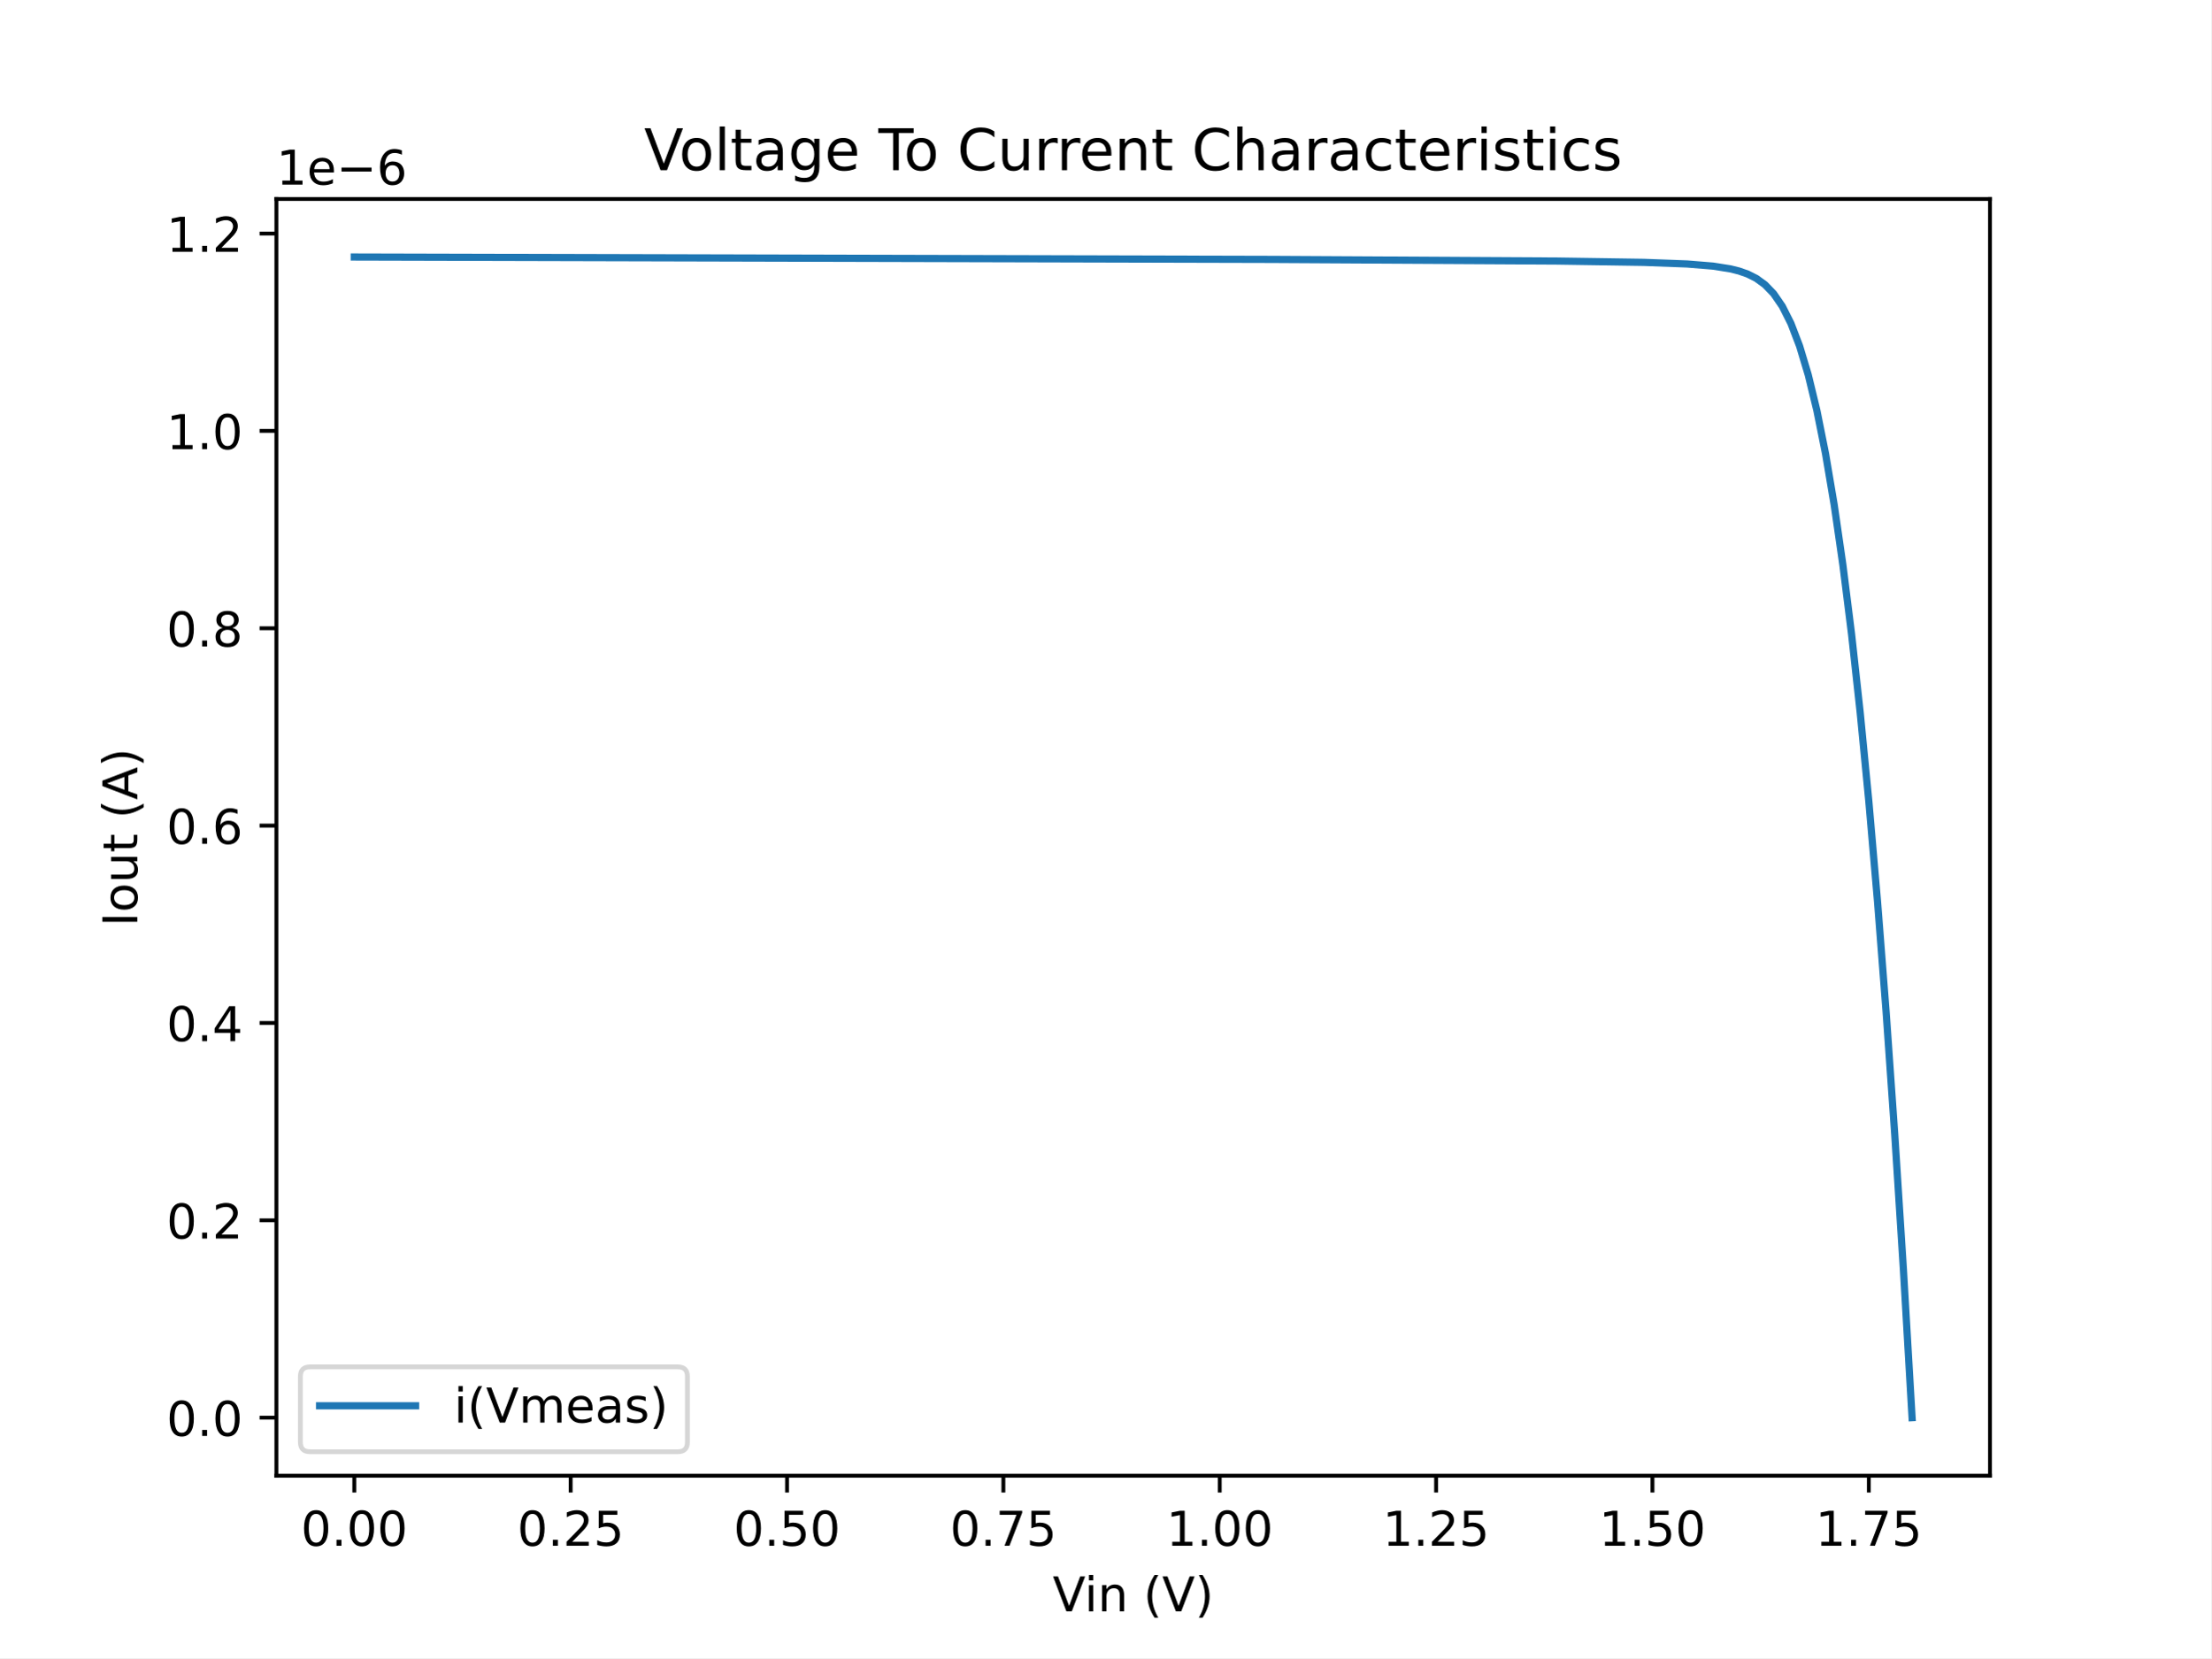
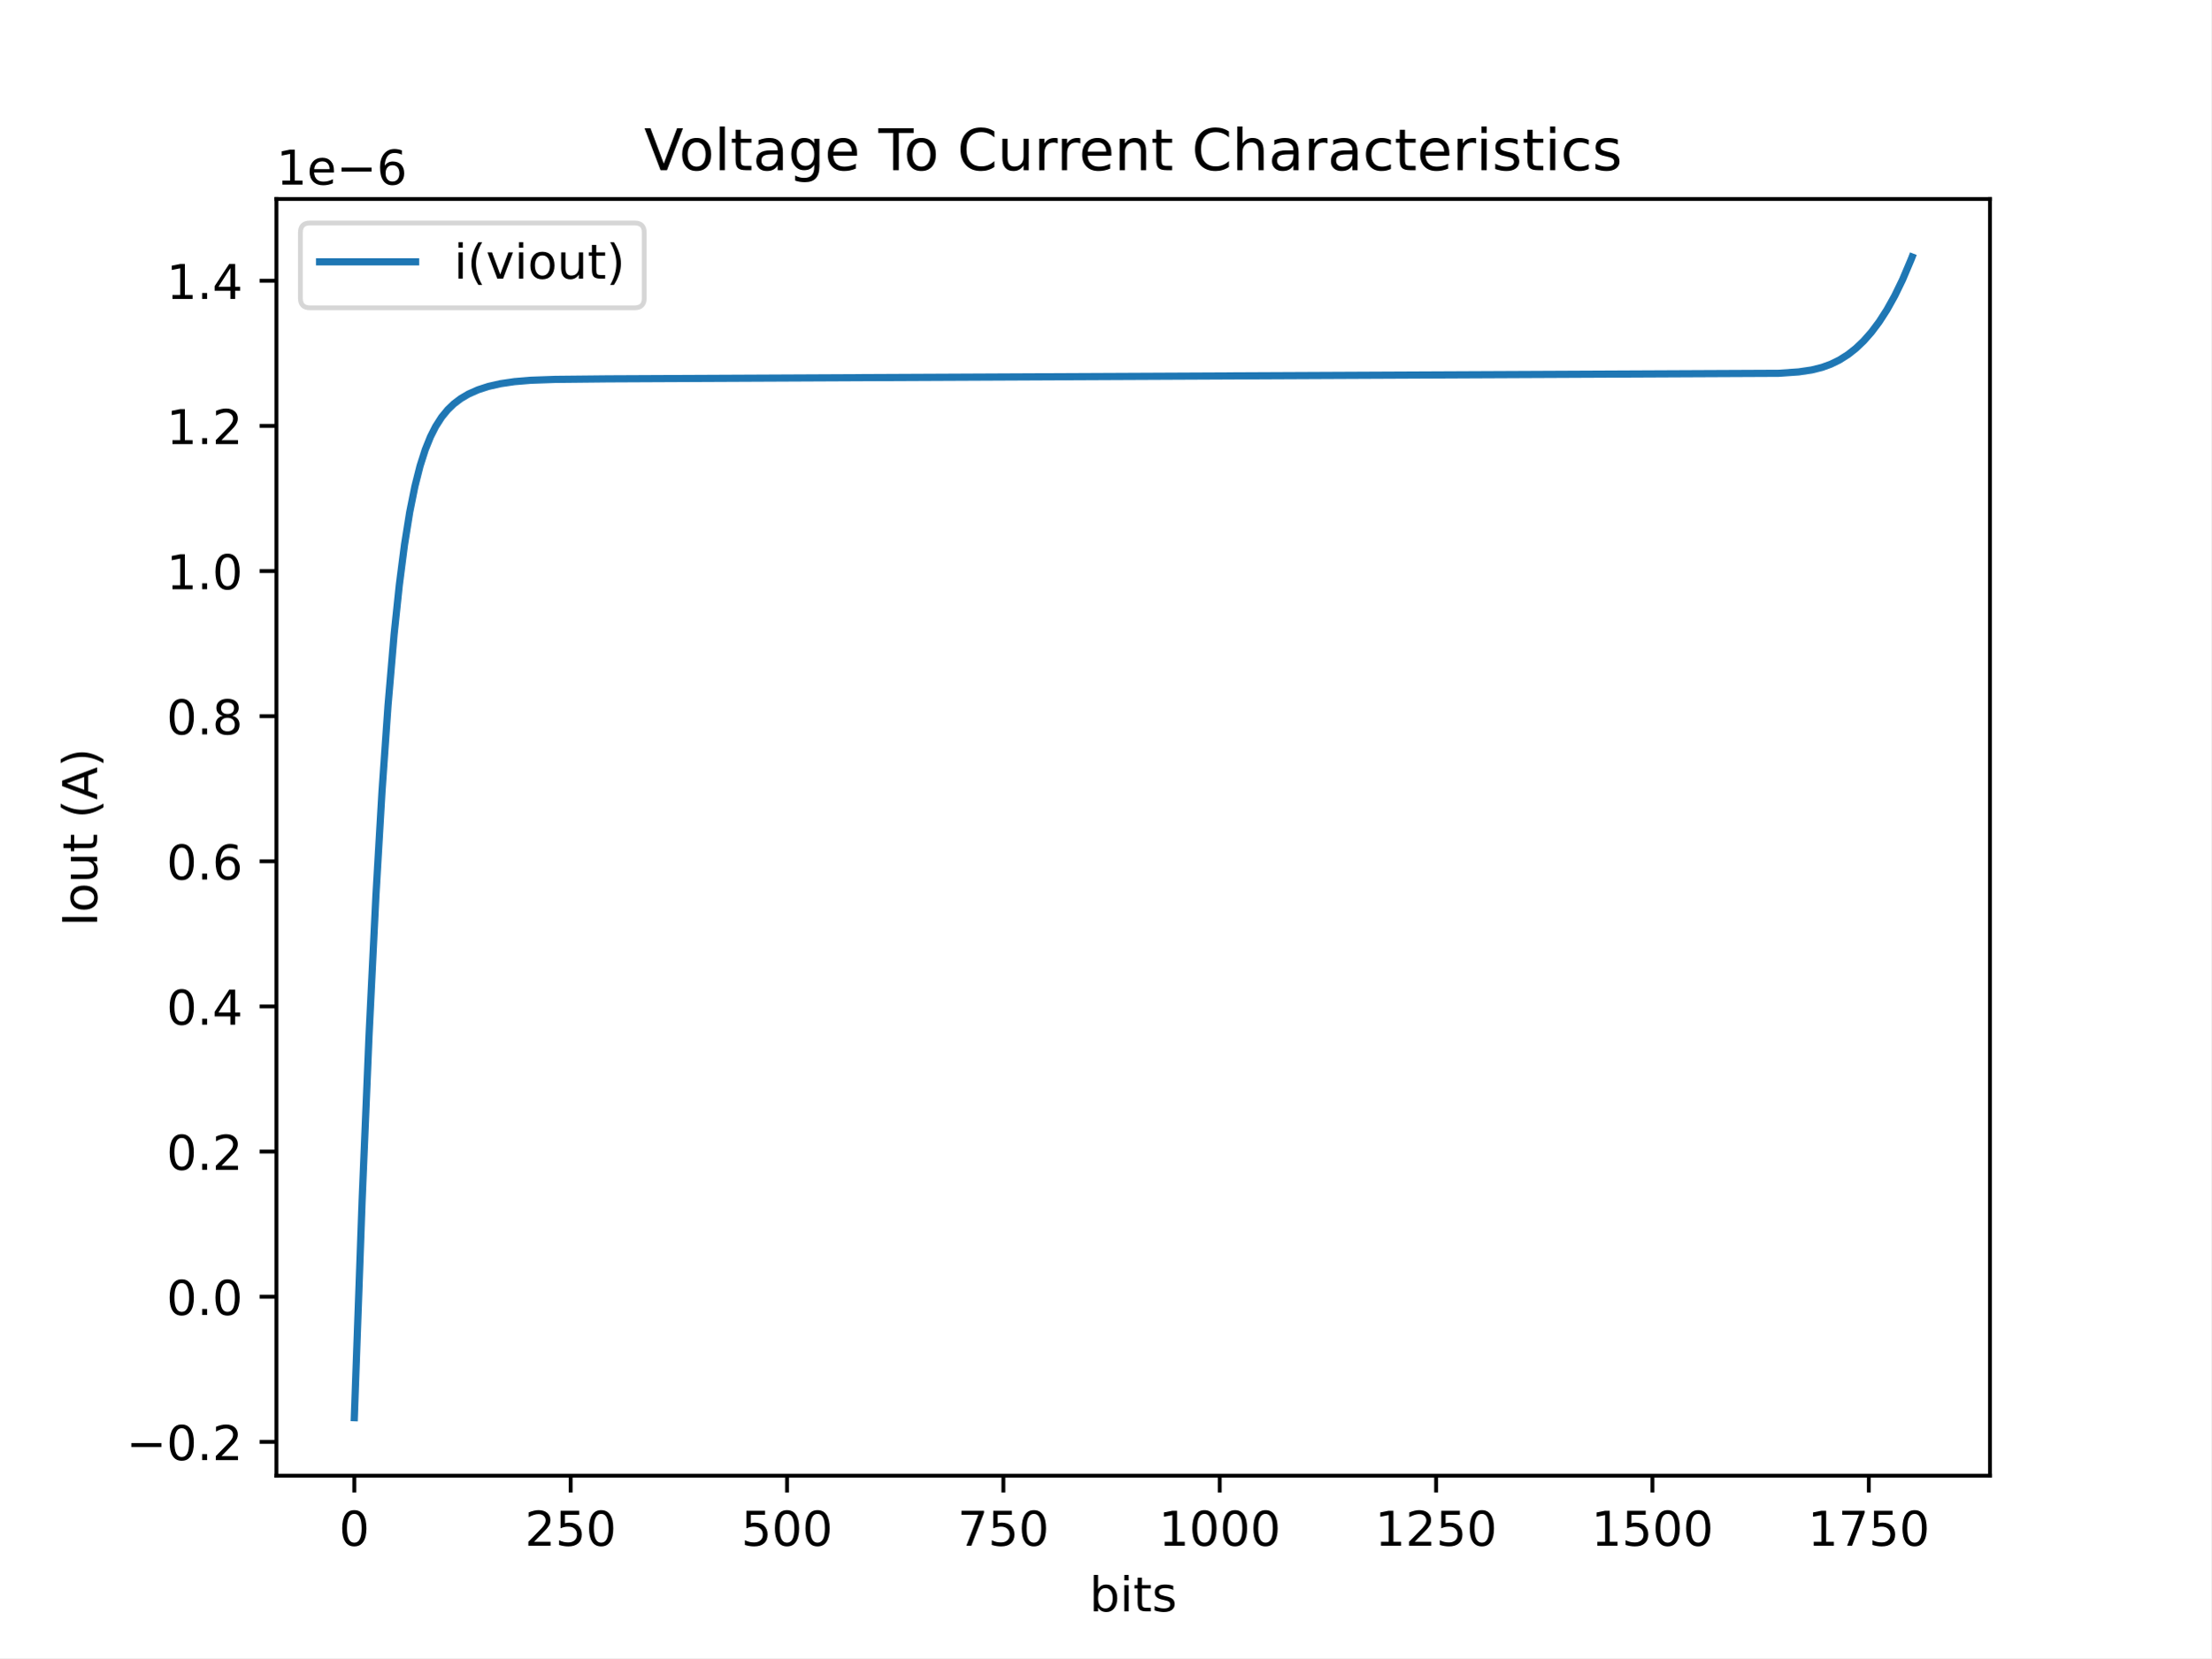
<svg xmlns="http://www.w3.org/2000/svg" xmlns:xlink="http://www.w3.org/1999/xlink" width="460.8pt" height="345.6pt" viewBox="0 0 460.8 345.6" version="1.1">
  <defs>
    <style type="text/css">*{stroke-linejoin: round; stroke-linecap: butt}</style>
  </defs>
  <g id="figure_1">
    <g id="patch_1">
      <path d="M 0 345.6  L 460.8 345.6  L 460.8 0  L 0 0  z " style="fill: #ffffff" />
    </g>
    <g id="axes_1">
      <g id="patch_2">
        <path d="M 57.6 307.584  L 414.72 307.584  L 414.72 41.472  L 57.6 41.472  z " style="fill: #ffffff" />
      </g>
      <g id="matplotlib.axis_1">
        <g id="xtick_1">
          <g id="line2d_1">
            <defs>
-               <path id="mf33d5abc81" d="M 0 0  L 0 3.5  " style="stroke: #000000; stroke-width: 0.8" />
-             </defs>
-             <g>
-               <use xlink:href="#mf33d5abc81" x="73.833" y="307.584" style="stroke: #000000; stroke-width: 0.8" />
+               <path id="m60d8cb4029" d="M 0 0  L 0 3.5  " style="stroke: #000000; stroke-width: 0.8" />
+             </defs>
+             <g>
+               <use xlink:href="#m60d8cb4029" x="73.833" y="307.584" style="stroke: #000000; stroke-width: 0.8" />
            </g>
          </g>
          <g id="text_1">
-             <g transform="translate(62.69991 322.1824)scale(0.1 -0.1)">
+             <g transform="translate(70.65148 322.1824)scale(0.1 -0.1)">
              <defs>
                <path id="DejaVuSans-30" d="M 2034 4250  Q 1547 4250 1301 3770  Q 1056 3291 1056 2328  Q 1056 1369 1301 889  Q 1547 409 2034 409  Q 2525 409 2770 889  Q 3016 1369 3016 2328  Q 3016 3291 2770 3770  Q 2525 4250 2034 4250  z M 2034 4750  Q 2819 4750 3233 4129  Q 3647 3509 3647 2328  Q 3647 1150 3233 529  Q 2819 -91 2034 -91  Q 1250 -91 836 529  Q 422 1150 422 2328  Q 422 3509 836 4129  Q 1250 4750 2034 4750  z " transform="scale(0.015625)" />
-                 <path id="DejaVuSans-2e" d="M 684 794  L 1344 794  L 1344 0  L 684 0  L 684 794  z " transform="scale(0.015625)" />
-               </defs>
-               <use xlink:href="#DejaVuSans-30" />
-               <use xlink:href="#DejaVuSans-2e" x="63.623" />
-               <use xlink:href="#DejaVuSans-30" x="95.41" />
-               <use xlink:href="#DejaVuSans-30" x="159.033" />
+               </defs>
+               <use xlink:href="#DejaVuSans-30" />
            </g>
          </g>
        </g>
        <g id="xtick_2">
          <g id="line2d_2">
            <g>
-               <use xlink:href="#mf33d5abc81" x="118.924" y="307.584" style="stroke: #000000; stroke-width: 0.8" />
+               <use xlink:href="#m60d8cb4029" x="118.924" y="307.584" style="stroke: #000000; stroke-width: 0.8" />
            </g>
          </g>
          <g id="text_2">
-             <g transform="translate(107.7908 322.1824)scale(0.1 -0.1)">
+             <g transform="translate(109.3799 322.1824)scale(0.1 -0.1)">
              <defs>
                <path id="DejaVuSans-32" d="M 1228 531  L 3431 531  L 3431 0  L 469 0  L 469 531  Q 828 903 1448 1529  Q 2069 2156 2228 2338  Q 2531 2678 2651 2914  Q 2772 3150 2772 3378  Q 2772 3750 2511 3984  Q 2250 4219 1831 4219  Q 1534 4219 1204 4116  Q 875 4013 500 3803  L 500 4441  Q 881 4594 1212 4672  Q 1544 4750 1819 4750  Q 2544 4750 2975 4387  Q 3406 4025 3406 3419  Q 3406 3131 3298 2873  Q 3191 2616 2906 2266  Q 2828 2175 2409 1742  Q 1991 1309 1228 531  z " transform="scale(0.015625)" />
                <path id="DejaVuSans-35" d="M 691 4666  L 3169 4666  L 3169 4134  L 1269 4134  L 1269 2991  Q 1406 3038 1543 3061  Q 1681 3084 1819 3084  Q 2600 3084 3056 2656  Q 3513 2228 3513 1497  Q 3513 744 3044 326  Q 2575 -91 1722 -91  Q 1428 -91 1123 -41  Q 819 9 494 109  L 494 744  Q 775 591 1075 516  Q 1375 441 1709 441  Q 2250 441 2565 725  Q 2881 1009 2881 1497  Q 2881 1984 2565 2268  Q 2250 2553 1709 2553  Q 1456 2553 1204 2497  Q 953 2441 691 2322  L 691 4666  z " transform="scale(0.015625)" />
              </defs>
-               <use xlink:href="#DejaVuSans-30" />
-               <use xlink:href="#DejaVuSans-2e" x="63.623" />
-               <use xlink:href="#DejaVuSans-32" x="95.41" />
-               <use xlink:href="#DejaVuSans-35" x="159.033" />
+               <use xlink:href="#DejaVuSans-32" />
+               <use xlink:href="#DejaVuSans-35" x="63.623" />
+               <use xlink:href="#DejaVuSans-30" x="127.246" />
            </g>
          </g>
        </g>
        <g id="xtick_3">
          <g id="line2d_3">
            <g>
-               <use xlink:href="#mf33d5abc81" x="164.015" y="307.584" style="stroke: #000000; stroke-width: 0.8" />
+               <use xlink:href="#m60d8cb4029" x="164.015" y="307.584" style="stroke: #000000; stroke-width: 0.8" />
            </g>
          </g>
          <g id="text_3">
-             <g transform="translate(152.8817 322.1824)scale(0.1 -0.1)">
-               <use xlink:href="#DejaVuSans-30" />
-               <use xlink:href="#DejaVuSans-2e" x="63.623" />
-               <use xlink:href="#DejaVuSans-35" x="95.41" />
-               <use xlink:href="#DejaVuSans-30" x="159.033" />
+             <g transform="translate(154.4708 322.1824)scale(0.1 -0.1)">
+               <use xlink:href="#DejaVuSans-35" />
+               <use xlink:href="#DejaVuSans-30" x="63.623" />
+               <use xlink:href="#DejaVuSans-30" x="127.246" />
            </g>
          </g>
        </g>
        <g id="xtick_4">
          <g id="line2d_4">
            <g>
-               <use xlink:href="#mf33d5abc81" x="209.105" y="307.584" style="stroke: #000000; stroke-width: 0.8" />
+               <use xlink:href="#m60d8cb4029" x="209.105" y="307.584" style="stroke: #000000; stroke-width: 0.8" />
            </g>
          </g>
          <g id="text_4">
-             <g transform="translate(197.9726 322.1824)scale(0.1 -0.1)">
+             <g transform="translate(199.5617 322.1824)scale(0.1 -0.1)">
              <defs>
                <path id="DejaVuSans-37" d="M 525 4666  L 3525 4666  L 3525 4397  L 1831 0  L 1172 0  L 2766 4134  L 525 4134  L 525 4666  z " transform="scale(0.015625)" />
              </defs>
-               <use xlink:href="#DejaVuSans-30" />
-               <use xlink:href="#DejaVuSans-2e" x="63.623" />
-               <use xlink:href="#DejaVuSans-37" x="95.41" />
-               <use xlink:href="#DejaVuSans-35" x="159.033" />
+               <use xlink:href="#DejaVuSans-37" />
+               <use xlink:href="#DejaVuSans-35" x="63.623" />
+               <use xlink:href="#DejaVuSans-30" x="127.246" />
            </g>
          </g>
        </g>
        <g id="xtick_5">
          <g id="line2d_5">
            <g>
-               <use xlink:href="#mf33d5abc81" x="254.196" y="307.584" style="stroke: #000000; stroke-width: 0.8" />
+               <use xlink:href="#m60d8cb4029" x="254.196" y="307.584" style="stroke: #000000; stroke-width: 0.8" />
            </g>
          </g>
          <g id="text_5">
-             <g transform="translate(243.0636 322.1824)scale(0.1 -0.1)">
+             <g transform="translate(241.4714 322.1824)scale(0.1 -0.1)">
              <defs>
                <path id="DejaVuSans-31" d="M 794 531  L 1825 531  L 1825 4091  L 703 3866  L 703 4441  L 1819 4666  L 2450 4666  L 2450 531  L 3481 531  L 3481 0  L 794 0  L 794 531  z " transform="scale(0.015625)" />
              </defs>
              <use xlink:href="#DejaVuSans-31" />
-               <use xlink:href="#DejaVuSans-2e" x="63.623" />
-               <use xlink:href="#DejaVuSans-30" x="95.41" />
-               <use xlink:href="#DejaVuSans-30" x="159.033" />
+               <use xlink:href="#DejaVuSans-30" x="63.623" />
+               <use xlink:href="#DejaVuSans-30" x="127.246" />
+               <use xlink:href="#DejaVuSans-30" x="190.869" />
            </g>
          </g>
        </g>
        <g id="xtick_6">
          <g id="line2d_6">
            <g>
-               <use xlink:href="#mf33d5abc81" x="299.287" y="307.584" style="stroke: #000000; stroke-width: 0.8" />
+               <use xlink:href="#m60d8cb4029" x="299.287" y="307.584" style="stroke: #000000; stroke-width: 0.8" />
            </g>
          </g>
          <g id="text_6">
-             <g transform="translate(288.1545 322.1824)scale(0.1 -0.1)">
-               <use xlink:href="#DejaVuSans-31" />
-               <use xlink:href="#DejaVuSans-2e" x="63.623" />
-               <use xlink:href="#DejaVuSans-32" x="95.41" />
-               <use xlink:href="#DejaVuSans-35" x="159.033" />
+             <g transform="translate(286.5623 322.1824)scale(0.1 -0.1)">
+               <use xlink:href="#DejaVuSans-31" />
+               <use xlink:href="#DejaVuSans-32" x="63.623" />
+               <use xlink:href="#DejaVuSans-35" x="127.246" />
+               <use xlink:href="#DejaVuSans-30" x="190.869" />
            </g>
          </g>
        </g>
        <g id="xtick_7">
          <g id="line2d_7">
            <g>
-               <use xlink:href="#mf33d5abc81" x="344.378" y="307.584" style="stroke: #000000; stroke-width: 0.8" />
+               <use xlink:href="#m60d8cb4029" x="344.378" y="307.584" style="stroke: #000000; stroke-width: 0.8" />
            </g>
          </g>
          <g id="text_7">
-             <g transform="translate(333.2454 322.1824)scale(0.1 -0.1)">
-               <use xlink:href="#DejaVuSans-31" />
-               <use xlink:href="#DejaVuSans-2e" x="63.623" />
-               <use xlink:href="#DejaVuSans-35" x="95.41" />
-               <use xlink:href="#DejaVuSans-30" x="159.033" />
+             <g transform="translate(331.6532 322.1824)scale(0.1 -0.1)">
+               <use xlink:href="#DejaVuSans-31" />
+               <use xlink:href="#DejaVuSans-35" x="63.623" />
+               <use xlink:href="#DejaVuSans-30" x="127.246" />
+               <use xlink:href="#DejaVuSans-30" x="190.869" />
            </g>
          </g>
        </g>
        <g id="xtick_8">
          <g id="line2d_8">
            <g>
-               <use xlink:href="#mf33d5abc81" x="389.469" y="307.584" style="stroke: #000000; stroke-width: 0.8" />
+               <use xlink:href="#m60d8cb4029" x="389.469" y="307.584" style="stroke: #000000; stroke-width: 0.8" />
            </g>
          </g>
          <g id="text_8">
-             <g transform="translate(378.3363 322.1824)scale(0.1 -0.1)">
-               <use xlink:href="#DejaVuSans-31" />
-               <use xlink:href="#DejaVuSans-2e" x="63.623" />
-               <use xlink:href="#DejaVuSans-37" x="95.41" />
-               <use xlink:href="#DejaVuSans-35" x="159.033" />
+             <g transform="translate(376.7441 322.1824)scale(0.1 -0.1)">
+               <use xlink:href="#DejaVuSans-31" />
+               <use xlink:href="#DejaVuSans-37" x="63.623" />
+               <use xlink:href="#DejaVuSans-35" x="127.246" />
+               <use xlink:href="#DejaVuSans-30" x="190.869" />
            </g>
          </g>
        </g>
        <g id="text_9">
-           <g transform="translate(219.3834 335.8606)scale(0.1 -0.1)">
-             <defs>
-               <path id="DejaVuSans-56" d="M 1831 0  L 50 4666  L 709 4666  L 2188 738  L 3669 4666  L 4325 4666  L 2547 0  L 1831 0  z " transform="scale(0.015625)" />
+           <g transform="translate(227.0319 335.8606)scale(0.1 -0.1)">
+             <defs>
+               <path id="DejaVuSans-62" d="M 3116 1747  Q 3116 2381 2855 2742  Q 2594 3103 2138 3103  Q 1681 3103 1420 2742  Q 1159 2381 1159 1747  Q 1159 1113 1420 752  Q 1681 391 2138 391  Q 2594 391 2855 752  Q 3116 1113 3116 1747  z M 1159 2969  Q 1341 3281 1617 3432  Q 1894 3584 2278 3584  Q 2916 3584 3314 3078  Q 3713 2572 3713 1747  Q 3713 922 3314 415  Q 2916 -91 2278 -91  Q 1894 -91 1617 61  Q 1341 213 1159 525  L 1159 0  L 581 0  L 581 4863  L 1159 4863  L 1159 2969  z " transform="scale(0.015625)" />
              <path id="DejaVuSans-69" d="M 603 3500  L 1178 3500  L 1178 0  L 603 0  L 603 3500  z M 603 4863  L 1178 4863  L 1178 4134  L 603 4134  L 603 4863  z " transform="scale(0.015625)" />
-               <path id="DejaVuSans-6e" d="M 3513 2113  L 3513 0  L 2938 0  L 2938 2094  Q 2938 2591 2744 2837  Q 2550 3084 2163 3084  Q 1697 3084 1428 2787  Q 1159 2491 1159 1978  L 1159 0  L 581 0  L 581 3500  L 1159 3500  L 1159 2956  Q 1366 3272 1645 3428  Q 1925 3584 2291 3584  Q 2894 3584 3203 3211  Q 3513 2838 3513 2113  z " transform="scale(0.015625)" />
-               <path id="DejaVuSans-20" transform="scale(0.015625)" />
-               <path id="DejaVuSans-28" d="M 1984 4856  Q 1566 4138 1362 3434  Q 1159 2731 1159 2009  Q 1159 1288 1364 580  Q 1569 -128 1984 -844  L 1484 -844  Q 1016 -109 783 600  Q 550 1309 550 2009  Q 550 2706 781 3412  Q 1013 4119 1484 4856  L 1984 4856  z " transform="scale(0.015625)" />
-               <path id="DejaVuSans-29" d="M 513 4856  L 1013 4856  Q 1481 4119 1714 3412  Q 1947 2706 1947 2009  Q 1947 1309 1714 600  Q 1481 -109 1013 -844  L 513 -844  Q 928 -128 1133 580  Q 1338 1288 1338 2009  Q 1338 2731 1133 3434  Q 928 4138 513 4856  z " transform="scale(0.015625)" />
-             </defs>
-             <use xlink:href="#DejaVuSans-56" />
-             <use xlink:href="#DejaVuSans-69" x="66.158" />
-             <use xlink:href="#DejaVuSans-6e" x="93.941" />
-             <use xlink:href="#DejaVuSans-20" x="157.32" />
-             <use xlink:href="#DejaVuSans-28" x="189.107" />
-             <use xlink:href="#DejaVuSans-56" x="228.121" />
-             <use xlink:href="#DejaVuSans-29" x="296.529" />
+               <path id="DejaVuSans-74" d="M 1172 4494  L 1172 3500  L 2356 3500  L 2356 3053  L 1172 3053  L 1172 1153  Q 1172 725 1289 603  Q 1406 481 1766 481  L 2356 481  L 2356 0  L 1766 0  Q 1100 0 847 248  Q 594 497 594 1153  L 594 3053  L 172 3053  L 172 3500  L 594 3500  L 594 4494  L 1172 4494  z " transform="scale(0.015625)" />
+               <path id="DejaVuSans-73" d="M 2834 3397  L 2834 2853  Q 2591 2978 2328 3040  Q 2066 3103 1784 3103  Q 1356 3103 1142 2972  Q 928 2841 928 2578  Q 928 2378 1081 2264  Q 1234 2150 1697 2047  L 1894 2003  Q 2506 1872 2764 1633  Q 3022 1394 3022 966  Q 3022 478 2636 193  Q 2250 -91 1575 -91  Q 1294 -91 989 -36  Q 684 19 347 128  L 347 722  Q 666 556 975 473  Q 1284 391 1588 391  Q 1994 391 2212 530  Q 2431 669 2431 922  Q 2431 1156 2273 1281  Q 2116 1406 1581 1522  L 1381 1569  Q 847 1681 609 1914  Q 372 2147 372 2553  Q 372 3047 722 3315  Q 1072 3584 1716 3584  Q 2034 3584 2315 3537  Q 2597 3491 2834 3397  z " transform="scale(0.015625)" />
+             </defs>
+             <use xlink:href="#DejaVuSans-62" />
+             <use xlink:href="#DejaVuSans-69" x="63.477" />
+             <use xlink:href="#DejaVuSans-74" x="91.26" />
+             <use xlink:href="#DejaVuSans-73" x="130.469" />
          </g>
        </g>
      </g>
      <g id="matplotlib.axis_2">
        <g id="ytick_1">
          <g id="line2d_9">
            <defs>
-               <path id="m5f20a24172" d="M 0 0  L -3.5 0  " style="stroke: #000000; stroke-width: 0.8" />
-             </defs>
-             <g>
-               <use xlink:href="#m5f20a24172" x="57.6" y="295.488" style="stroke: #000000; stroke-width: 0.8" />
+               <path id="meac88ee9e5" d="M 0 0  L -3.5 0  " style="stroke: #000000; stroke-width: 0.8" />
+             </defs>
+             <g>
+               <use xlink:href="#meac88ee9e5" x="57.6" y="300.532" style="stroke: #000000; stroke-width: 0.8" />
            </g>
          </g>
          <g id="text_10">
-             <g transform="translate(34.69687 299.2872)scale(0.1 -0.1)">
-               <use xlink:href="#DejaVuSans-30" />
-               <use xlink:href="#DejaVuSans-2e" x="63.623" />
-               <use xlink:href="#DejaVuSans-30" x="95.41" />
+             <g transform="translate(26.31719 304.3312)scale(0.1 -0.1)">
+               <defs>
+                 <path id="DejaVuSans-2212" d="M 678 2272  L 4684 2272  L 4684 1741  L 678 1741  L 678 2272  z " transform="scale(0.015625)" />
+                 <path id="DejaVuSans-2e" d="M 684 794  L 1344 794  L 1344 0  L 684 0  L 684 794  z " transform="scale(0.015625)" />
+               </defs>
+               <use xlink:href="#DejaVuSans-2212" />
+               <use xlink:href="#DejaVuSans-30" x="83.789" />
+               <use xlink:href="#DejaVuSans-2e" x="147.412" />
+               <use xlink:href="#DejaVuSans-32" x="179.199" />
            </g>
          </g>
        </g>
        <g id="ytick_2">
          <g id="line2d_10">
            <g>
-               <use xlink:href="#m5f20a24172" x="57.6" y="254.352" style="stroke: #000000; stroke-width: 0.8" />
+               <use xlink:href="#meac88ee9e5" x="57.6" y="270.279" style="stroke: #000000; stroke-width: 0.8" />
            </g>
          </g>
          <g id="text_11">
-             <g transform="translate(34.69687 258.1515)scale(0.1 -0.1)">
-               <use xlink:href="#DejaVuSans-30" />
-               <use xlink:href="#DejaVuSans-2e" x="63.623" />
-               <use xlink:href="#DejaVuSans-32" x="95.41" />
+             <g transform="translate(34.69687 274.0783)scale(0.1 -0.1)">
+               <use xlink:href="#DejaVuSans-30" />
+               <use xlink:href="#DejaVuSans-2e" x="63.623" />
+               <use xlink:href="#DejaVuSans-30" x="95.41" />
            </g>
          </g>
        </g>
        <g id="ytick_3">
          <g id="line2d_11">
            <g>
-               <use xlink:href="#m5f20a24172" x="57.6" y="213.217" style="stroke: #000000; stroke-width: 0.8" />
+               <use xlink:href="#meac88ee9e5" x="57.6" y="240.026" style="stroke: #000000; stroke-width: 0.8" />
            </g>
          </g>
          <g id="text_12">
-             <g transform="translate(34.69687 217.0157)scale(0.1 -0.1)">
-               <defs>
-                 <path id="DejaVuSans-34" d="M 2419 4116  L 825 1625  L 2419 1625  L 2419 4116  z M 2253 4666  L 3047 4666  L 3047 1625  L 3713 1625  L 3713 1100  L 3047 1100  L 3047 0  L 2419 0  L 2419 1100  L 313 1100  L 313 1709  L 2253 4666  z " transform="scale(0.015625)" />
-               </defs>
-               <use xlink:href="#DejaVuSans-30" />
-               <use xlink:href="#DejaVuSans-2e" x="63.623" />
-               <use xlink:href="#DejaVuSans-34" x="95.41" />
+             <g transform="translate(34.69687 243.8255)scale(0.1 -0.1)">
+               <use xlink:href="#DejaVuSans-30" />
+               <use xlink:href="#DejaVuSans-2e" x="63.623" />
+               <use xlink:href="#DejaVuSans-32" x="95.41" />
            </g>
          </g>
        </g>
        <g id="ytick_4">
          <g id="line2d_12">
            <g>
-               <use xlink:href="#m5f20a24172" x="57.6" y="172.081" style="stroke: #000000; stroke-width: 0.8" />
+               <use xlink:href="#meac88ee9e5" x="57.6" y="209.773" style="stroke: #000000; stroke-width: 0.8" />
            </g>
          </g>
          <g id="text_13">
-             <g transform="translate(34.69687 175.88)scale(0.1 -0.1)">
-               <defs>
-                 <path id="DejaVuSans-36" d="M 2113 2584  Q 1688 2584 1439 2293  Q 1191 2003 1191 1497  Q 1191 994 1439 701  Q 1688 409 2113 409  Q 2538 409 2786 701  Q 3034 994 3034 1497  Q 3034 2003 2786 2293  Q 2538 2584 2113 2584  z M 3366 4563  L 3366 3988  Q 3128 4100 2886 4159  Q 2644 4219 2406 4219  Q 1781 4219 1451 3797  Q 1122 3375 1075 2522  Q 1259 2794 1537 2939  Q 1816 3084 2150 3084  Q 2853 3084 3261 2657  Q 3669 2231 3669 1497  Q 3669 778 3244 343  Q 2819 -91 2113 -91  Q 1303 -91 875 529  Q 447 1150 447 2328  Q 447 3434 972 4092  Q 1497 4750 2381 4750  Q 2619 4750 2861 4703  Q 3103 4656 3366 4563  z " transform="scale(0.015625)" />
-               </defs>
-               <use xlink:href="#DejaVuSans-30" />
-               <use xlink:href="#DejaVuSans-2e" x="63.623" />
-               <use xlink:href="#DejaVuSans-36" x="95.41" />
+             <g transform="translate(34.69687 213.5727)scale(0.1 -0.1)">
+               <defs>
+                 <path id="DejaVuSans-34" d="M 2419 4116  L 825 1625  L 2419 1625  L 2419 4116  z M 2253 4666  L 3047 4666  L 3047 1625  L 3713 1625  L 3713 1100  L 3047 1100  L 3047 0  L 2419 0  L 2419 1100  L 313 1100  L 313 1709  L 2253 4666  z " transform="scale(0.015625)" />
+               </defs>
+               <use xlink:href="#DejaVuSans-30" />
+               <use xlink:href="#DejaVuSans-2e" x="63.623" />
+               <use xlink:href="#DejaVuSans-34" x="95.41" />
            </g>
          </g>
        </g>
        <g id="ytick_5">
          <g id="line2d_13">
            <g>
-               <use xlink:href="#m5f20a24172" x="57.6" y="130.945" style="stroke: #000000; stroke-width: 0.8" />
+               <use xlink:href="#meac88ee9e5" x="57.6" y="179.521" style="stroke: #000000; stroke-width: 0.8" />
            </g>
          </g>
          <g id="text_14">
-             <g transform="translate(34.69687 134.7442)scale(0.1 -0.1)">
-               <defs>
-                 <path id="DejaVuSans-38" d="M 2034 2216  Q 1584 2216 1326 1975  Q 1069 1734 1069 1313  Q 1069 891 1326 650  Q 1584 409 2034 409  Q 2484 409 2743 651  Q 3003 894 3003 1313  Q 3003 1734 2745 1975  Q 2488 2216 2034 2216  z M 1403 2484  Q 997 2584 770 2862  Q 544 3141 544 3541  Q 544 4100 942 4425  Q 1341 4750 2034 4750  Q 2731 4750 3128 4425  Q 3525 4100 3525 3541  Q 3525 3141 3298 2862  Q 3072 2584 2669 2484  Q 3125 2378 3379 2068  Q 3634 1759 3634 1313  Q 3634 634 3220 271  Q 2806 -91 2034 -91  Q 1263 -91 848 271  Q 434 634 434 1313  Q 434 1759 690 2068  Q 947 2378 1403 2484  z M 1172 3481  Q 1172 3119 1398 2916  Q 1625 2713 2034 2713  Q 2441 2713 2670 2916  Q 2900 3119 2900 3481  Q 2900 3844 2670 4047  Q 2441 4250 2034 4250  Q 1625 4250 1398 4047  Q 1172 3844 1172 3481  z " transform="scale(0.015625)" />
-               </defs>
-               <use xlink:href="#DejaVuSans-30" />
-               <use xlink:href="#DejaVuSans-2e" x="63.623" />
-               <use xlink:href="#DejaVuSans-38" x="95.41" />
+             <g transform="translate(34.69687 183.3199)scale(0.1 -0.1)">
+               <defs>
+                 <path id="DejaVuSans-36" d="M 2113 2584  Q 1688 2584 1439 2293  Q 1191 2003 1191 1497  Q 1191 994 1439 701  Q 1688 409 2113 409  Q 2538 409 2786 701  Q 3034 994 3034 1497  Q 3034 2003 2786 2293  Q 2538 2584 2113 2584  z M 3366 4563  L 3366 3988  Q 3128 4100 2886 4159  Q 2644 4219 2406 4219  Q 1781 4219 1451 3797  Q 1122 3375 1075 2522  Q 1259 2794 1537 2939  Q 1816 3084 2150 3084  Q 2853 3084 3261 2657  Q 3669 2231 3669 1497  Q 3669 778 3244 343  Q 2819 -91 2113 -91  Q 1303 -91 875 529  Q 447 1150 447 2328  Q 447 3434 972 4092  Q 1497 4750 2381 4750  Q 2619 4750 2861 4703  Q 3103 4656 3366 4563  z " transform="scale(0.015625)" />
+               </defs>
+               <use xlink:href="#DejaVuSans-30" />
+               <use xlink:href="#DejaVuSans-2e" x="63.623" />
+               <use xlink:href="#DejaVuSans-36" x="95.41" />
            </g>
          </g>
        </g>
        <g id="ytick_6">
          <g id="line2d_14">
            <g>
-               <use xlink:href="#m5f20a24172" x="57.6" y="89.809" style="stroke: #000000; stroke-width: 0.8" />
+               <use xlink:href="#meac88ee9e5" x="57.6" y="149.268" style="stroke: #000000; stroke-width: 0.8" />
            </g>
          </g>
          <g id="text_15">
-             <g transform="translate(34.69687 93.6085)scale(0.1 -0.1)">
-               <use xlink:href="#DejaVuSans-31" />
-               <use xlink:href="#DejaVuSans-2e" x="63.623" />
-               <use xlink:href="#DejaVuSans-30" x="95.41" />
+             <g transform="translate(34.69687 153.067)scale(0.1 -0.1)">
+               <defs>
+                 <path id="DejaVuSans-38" d="M 2034 2216  Q 1584 2216 1326 1975  Q 1069 1734 1069 1313  Q 1069 891 1326 650  Q 1584 409 2034 409  Q 2484 409 2743 651  Q 3003 894 3003 1313  Q 3003 1734 2745 1975  Q 2488 2216 2034 2216  z M 1403 2484  Q 997 2584 770 2862  Q 544 3141 544 3541  Q 544 4100 942 4425  Q 1341 4750 2034 4750  Q 2731 4750 3128 4425  Q 3525 4100 3525 3541  Q 3525 3141 3298 2862  Q 3072 2584 2669 2484  Q 3125 2378 3379 2068  Q 3634 1759 3634 1313  Q 3634 634 3220 271  Q 2806 -91 2034 -91  Q 1263 -91 848 271  Q 434 634 434 1313  Q 434 1759 690 2068  Q 947 2378 1403 2484  z M 1172 3481  Q 1172 3119 1398 2916  Q 1625 2713 2034 2713  Q 2441 2713 2670 2916  Q 2900 3119 2900 3481  Q 2900 3844 2670 4047  Q 2441 4250 2034 4250  Q 1625 4250 1398 4047  Q 1172 3844 1172 3481  z " transform="scale(0.015625)" />
+               </defs>
+               <use xlink:href="#DejaVuSans-30" />
+               <use xlink:href="#DejaVuSans-2e" x="63.623" />
+               <use xlink:href="#DejaVuSans-38" x="95.41" />
            </g>
          </g>
        </g>
        <g id="ytick_7">
          <g id="line2d_15">
            <g>
-               <use xlink:href="#m5f20a24172" x="57.6" y="48.674" style="stroke: #000000; stroke-width: 0.8" />
+               <use xlink:href="#meac88ee9e5" x="57.6" y="119.015" style="stroke: #000000; stroke-width: 0.8" />
            </g>
          </g>
          <g id="text_16">
-             <g transform="translate(34.69687 52.47276)scale(0.1 -0.1)">
+             <g transform="translate(34.69687 122.8142)scale(0.1 -0.1)">
+               <use xlink:href="#DejaVuSans-31" />
+               <use xlink:href="#DejaVuSans-2e" x="63.623" />
+               <use xlink:href="#DejaVuSans-30" x="95.41" />
+             </g>
+           </g>
+         </g>
+         <g id="ytick_8">
+           <g id="line2d_16">
+             <g>
+               <use xlink:href="#meac88ee9e5" x="57.6" y="88.762" style="stroke: #000000; stroke-width: 0.8" />
+             </g>
+           </g>
+           <g id="text_17">
+             <g transform="translate(34.69687 92.56136)scale(0.1 -0.1)">
              <use xlink:href="#DejaVuSans-31" />
              <use xlink:href="#DejaVuSans-2e" x="63.623" />
              <use xlink:href="#DejaVuSans-32" x="95.41" />
            </g>
          </g>
        </g>
-         <g id="text_17">
-           <g transform="translate(28.61719 193.1022)rotate(-90)scale(0.1 -0.1)">
+         <g id="ytick_9">
+           <g id="line2d_17">
+             <g>
+               <use xlink:href="#meac88ee9e5" x="57.6" y="58.509" style="stroke: #000000; stroke-width: 0.8" />
+             </g>
+           </g>
+           <g id="text_18">
+             <g transform="translate(34.69687 62.30852)scale(0.1 -0.1)">
+               <use xlink:href="#DejaVuSans-31" />
+               <use xlink:href="#DejaVuSans-2e" x="63.623" />
+               <use xlink:href="#DejaVuSans-34" x="95.41" />
+             </g>
+           </g>
+         </g>
+         <g id="text_19">
+           <g transform="translate(20.2375 193.1022)rotate(-90)scale(0.1 -0.1)">
            <defs>
              <path id="DejaVuSans-49" d="M 628 4666  L 1259 4666  L 1259 0  L 628 0  L 628 4666  z " transform="scale(0.015625)" />
              <path id="DejaVuSans-6f" d="M 1959 3097  Q 1497 3097 1228 2736  Q 959 2375 959 1747  Q 959 1119 1226 758  Q 1494 397 1959 397  Q 2419 397 2687 759  Q 2956 1122 2956 1747  Q 2956 2369 2687 2733  Q 2419 3097 1959 3097  z M 1959 3584  Q 2709 3584 3137 3096  Q 3566 2609 3566 1747  Q 3566 888 3137 398  Q 2709 -91 1959 -91  Q 1206 -91 779 398  Q 353 888 353 1747  Q 353 2609 779 3096  Q 1206 3584 1959 3584  z " transform="scale(0.015625)" />
              <path id="DejaVuSans-75" d="M 544 1381  L 544 3500  L 1119 3500  L 1119 1403  Q 1119 906 1312 657  Q 1506 409 1894 409  Q 2359 409 2629 706  Q 2900 1003 2900 1516  L 2900 3500  L 3475 3500  L 3475 0  L 2900 0  L 2900 538  Q 2691 219 2414 64  Q 2138 -91 1772 -91  Q 1169 -91 856 284  Q 544 659 544 1381  z M 1991 3584  L 1991 3584  z " transform="scale(0.015625)" />
-               <path id="DejaVuSans-74" d="M 1172 4494  L 1172 3500  L 2356 3500  L 2356 3053  L 1172 3053  L 1172 1153  Q 1172 725 1289 603  Q 1406 481 1766 481  L 2356 481  L 2356 0  L 1766 0  Q 1100 0 847 248  Q 594 497 594 1153  L 594 3053  L 172 3053  L 172 3500  L 594 3500  L 594 4494  L 1172 4494  z " transform="scale(0.015625)" />
+               <path id="DejaVuSans-20" transform="scale(0.015625)" />
+               <path id="DejaVuSans-28" d="M 1984 4856  Q 1566 4138 1362 3434  Q 1159 2731 1159 2009  Q 1159 1288 1364 580  Q 1569 -128 1984 -844  L 1484 -844  Q 1016 -109 783 600  Q 550 1309 550 2009  Q 550 2706 781 3412  Q 1013 4119 1484 4856  L 1984 4856  z " transform="scale(0.015625)" />
              <path id="DejaVuSans-41" d="M 2188 4044  L 1331 1722  L 3047 1722  L 2188 4044  z M 1831 4666  L 2547 4666  L 4325 0  L 3669 0  L 3244 1197  L 1141 1197  L 716 0  L 50 0  L 1831 4666  z " transform="scale(0.015625)" />
+               <path id="DejaVuSans-29" d="M 513 4856  L 1013 4856  Q 1481 4119 1714 3412  Q 1947 2706 1947 2009  Q 1947 1309 1714 600  Q 1481 -109 1013 -844  L 513 -844  Q 928 -128 1133 580  Q 1338 1288 1338 2009  Q 1338 2731 1133 3434  Q 928 4138 513 4856  z " transform="scale(0.015625)" />
            </defs>
            <use xlink:href="#DejaVuSans-49" />
            <use xlink:href="#DejaVuSans-6f" x="29.492" />
            <use xlink:href="#DejaVuSans-75" x="90.674" />
            <use xlink:href="#DejaVuSans-74" x="154.053" />
            <use xlink:href="#DejaVuSans-20" x="193.262" />
            <use xlink:href="#DejaVuSans-28" x="225.049" />
            <use xlink:href="#DejaVuSans-41" x="264.062" />
            <use xlink:href="#DejaVuSans-29" x="332.471" />
          </g>
        </g>
-         <g id="text_18">
+         <g id="text_20">
          <g transform="translate(57.6 38.472)scale(0.1 -0.1)">
            <defs>
              <path id="DejaVuSans-65" d="M 3597 1894  L 3597 1613  L 953 1613  Q 991 1019 1311 708  Q 1631 397 2203 397  Q 2534 397 2845 478  Q 3156 559 3463 722  L 3463 178  Q 3153 47 2828 -22  Q 2503 -91 2169 -91  Q 1331 -91 842 396  Q 353 884 353 1716  Q 353 2575 817 3079  Q 1281 3584 2069 3584  Q 2775 3584 3186 3129  Q 3597 2675 3597 1894  z M 3022 2063  Q 3016 2534 2758 2815  Q 2500 3097 2075 3097  Q 1594 3097 1305 2825  Q 1016 2553 972 2059  L 3022 2063  z " transform="scale(0.015625)" />
-               <path id="DejaVuSans-2212" d="M 678 2272  L 4684 2272  L 4684 1741  L 678 1741  L 678 2272  z " transform="scale(0.015625)" />
            </defs>
            <use xlink:href="#DejaVuSans-31" />
            <use xlink:href="#DejaVuSans-65" x="63.623" />
            <use xlink:href="#DejaVuSans-2212" x="125.146" />
            <use xlink:href="#DejaVuSans-36" x="208.936" />
          </g>
        </g>
      </g>
-       <g id="line2d_16">
-         <path d="M 73.833 53.568  L 265.018 54.064  L 324.538 54.405  L 342.575 54.681  L 351.593 55.019  L 357.004 55.462  L 360.611 56.033  L 362.415 56.484  L 364.218 57.119  L 366.022 58.028  L 367.825 59.335  L 369.629 61.206  L 371.433 63.831  L 373.236 67.41  L 375.04 72.124  L 376.844 78.134  L 378.647 85.574  L 380.451 94.57  L 382.255 105.24  L 384.058 117.702  L 385.862 132.072  L 387.665 148.47  L 389.469 167.008  L 391.273 187.8  L 393.076 210.95  L 394.88 236.556  L 396.684 264.708  L 398.487 295.488  L 398.487 295.488  " clip-path="url(#pb69fa29ed2)" style="fill: none; stroke: #1f77b4; stroke-width: 1.5; stroke-linecap: square" />
+       <g id="line2d_18">
+         <path d="M 73.833 295.488  L 75.456 250.336  L 76.899 215.87  L 78.342 186.57  L 79.604 164.989  L 80.867 146.966  L 82.129 132.22  L 83.212 121.926  L 84.294 113.533  L 85.376 106.774  L 86.458 101.382  L 87.54 97.105  L 88.623 93.718  L 89.705 91.033  L 90.787 88.894  L 92.049 86.927  L 93.312 85.39  L 94.575 84.175  L 96.017 83.08  L 97.641 82.124  L 99.625 81.244  L 101.789 80.542  L 104.314 79.966  L 107.2 79.539  L 110.627 79.255  L 115.677 79.077  L 126.679 78.963  L 370.711 77.802  L 374.86 77.511  L 377.565 77.108  L 379.729 76.566  L 381.533 75.912  L 383.337 75.032  L 385.14 73.892  L 386.764 72.615  L 388.387 71.073  L 390.01 69.236  L 391.633 67.074  L 393.257 64.552  L 394.88 61.636  L 396.503 58.291  L 398.307 54.027  L 398.487 53.568  L 398.487 53.568  " clip-path="url(#p0abae89e7e)" style="fill: none; stroke: #1f77b4; stroke-width: 1.5; stroke-linecap: square" />
      </g>
      <g id="patch_3">
        <path d="M 57.6 307.584  L 57.6 41.472  " style="fill: none; stroke: #000000; stroke-width: 0.8; stroke-linejoin: miter; stroke-linecap: square" />
      </g>
      <g id="patch_4">
        <path d="M 414.72 307.584  L 414.72 41.472  " style="fill: none; stroke: #000000; stroke-width: 0.8; stroke-linejoin: miter; stroke-linecap: square" />
      </g>
      <g id="patch_5">
        <path d="M 57.6 307.584  L 414.72 307.584  " style="fill: none; stroke: #000000; stroke-width: 0.8; stroke-linejoin: miter; stroke-linecap: square" />
      </g>
      <g id="patch_6">
        <path d="M 57.6 41.472  L 414.72 41.472  " style="fill: none; stroke: #000000; stroke-width: 0.8; stroke-linejoin: miter; stroke-linecap: square" />
      </g>
-       <g id="text_19">
+       <g id="text_21">
        <g transform="translate(134.2256 35.472)scale(0.12 -0.12)">
          <defs>
+             <path id="DejaVuSans-56" d="M 1831 0  L 50 4666  L 709 4666  L 2188 738  L 3669 4666  L 4325 4666  L 2547 0  L 1831 0  z " transform="scale(0.015625)" />
            <path id="DejaVuSans-6c" d="M 603 4863  L 1178 4863  L 1178 0  L 603 0  L 603 4863  z " transform="scale(0.015625)" />
            <path id="DejaVuSans-61" d="M 2194 1759  Q 1497 1759 1228 1600  Q 959 1441 959 1056  Q 959 750 1161 570  Q 1363 391 1709 391  Q 2188 391 2477 730  Q 2766 1069 2766 1631  L 2766 1759  L 2194 1759  z M 3341 1997  L 3341 0  L 2766 0  L 2766 531  Q 2569 213 2275 61  Q 1981 -91 1556 -91  Q 1019 -91 701 211  Q 384 513 384 1019  Q 384 1609 779 1909  Q 1175 2209 1959 2209  L 2766 2209  L 2766 2266  Q 2766 2663 2505 2880  Q 2244 3097 1772 3097  Q 1472 3097 1187 3025  Q 903 2953 641 2809  L 641 3341  Q 956 3463 1253 3523  Q 1550 3584 1831 3584  Q 2591 3584 2966 3190  Q 3341 2797 3341 1997  z " transform="scale(0.015625)" />
            <path id="DejaVuSans-67" d="M 2906 1791  Q 2906 2416 2648 2759  Q 2391 3103 1925 3103  Q 1463 3103 1205 2759  Q 947 2416 947 1791  Q 947 1169 1205 825  Q 1463 481 1925 481  Q 2391 481 2648 825  Q 2906 1169 2906 1791  z M 3481 434  Q 3481 -459 3084 -895  Q 2688 -1331 1869 -1331  Q 1566 -1331 1297 -1286  Q 1028 -1241 775 -1147  L 775 -588  Q 1028 -725 1275 -790  Q 1522 -856 1778 -856  Q 2344 -856 2625 -561  Q 2906 -266 2906 331  L 2906 616  Q 2728 306 2450 153  Q 2172 0 1784 0  Q 1141 0 747 490  Q 353 981 353 1791  Q 353 2603 747 3093  Q 1141 3584 1784 3584  Q 2172 3584 2450 3431  Q 2728 3278 2906 2969  L 2906 3500  L 3481 3500  L 3481 434  z " transform="scale(0.015625)" />
            <path id="DejaVuSans-54" d="M -19 4666  L 3928 4666  L 3928 4134  L 2272 4134  L 2272 0  L 1638 0  L 1638 4134  L -19 4134  L -19 4666  z " transform="scale(0.015625)" />
            <path id="DejaVuSans-43" d="M 4122 4306  L 4122 3641  Q 3803 3938 3442 4084  Q 3081 4231 2675 4231  Q 1875 4231 1450 3742  Q 1025 3253 1025 2328  Q 1025 1406 1450 917  Q 1875 428 2675 428  Q 3081 428 3442 575  Q 3803 722 4122 1019  L 4122 359  Q 3791 134 3420 21  Q 3050 -91 2638 -91  Q 1578 -91 968 557  Q 359 1206 359 2328  Q 359 3453 968 4101  Q 1578 4750 2638 4750  Q 3056 4750 3426 4639  Q 3797 4528 4122 4306  z " transform="scale(0.015625)" />
            <path id="DejaVuSans-72" d="M 2631 2963  Q 2534 3019 2420 3045  Q 2306 3072 2169 3072  Q 1681 3072 1420 2755  Q 1159 2438 1159 1844  L 1159 0  L 581 0  L 581 3500  L 1159 3500  L 1159 2956  Q 1341 3275 1631 3429  Q 1922 3584 2338 3584  Q 2397 3584 2469 3576  Q 2541 3569 2628 3553  L 2631 2963  z " transform="scale(0.015625)" />
+             <path id="DejaVuSans-6e" d="M 3513 2113  L 3513 0  L 2938 0  L 2938 2094  Q 2938 2591 2744 2837  Q 2550 3084 2163 3084  Q 1697 3084 1428 2787  Q 1159 2491 1159 1978  L 1159 0  L 581 0  L 581 3500  L 1159 3500  L 1159 2956  Q 1366 3272 1645 3428  Q 1925 3584 2291 3584  Q 2894 3584 3203 3211  Q 3513 2838 3513 2113  z " transform="scale(0.015625)" />
            <path id="DejaVuSans-68" d="M 3513 2113  L 3513 0  L 2938 0  L 2938 2094  Q 2938 2591 2744 2837  Q 2550 3084 2163 3084  Q 1697 3084 1428 2787  Q 1159 2491 1159 1978  L 1159 0  L 581 0  L 581 4863  L 1159 4863  L 1159 2956  Q 1366 3272 1645 3428  Q 1925 3584 2291 3584  Q 2894 3584 3203 3211  Q 3513 2838 3513 2113  z " transform="scale(0.015625)" />
            <path id="DejaVuSans-63" d="M 3122 3366  L 3122 2828  Q 2878 2963 2633 3030  Q 2388 3097 2138 3097  Q 1578 3097 1268 2742  Q 959 2388 959 1747  Q 959 1106 1268 751  Q 1578 397 2138 397  Q 2388 397 2633 464  Q 2878 531 3122 666  L 3122 134  Q 2881 22 2623 -34  Q 2366 -91 2075 -91  Q 1284 -91 818 406  Q 353 903 353 1747  Q 353 2603 823 3093  Q 1294 3584 2113 3584  Q 2378 3584 2631 3529  Q 2884 3475 3122 3366  z " transform="scale(0.015625)" />
-             <path id="DejaVuSans-73" d="M 2834 3397  L 2834 2853  Q 2591 2978 2328 3040  Q 2066 3103 1784 3103  Q 1356 3103 1142 2972  Q 928 2841 928 2578  Q 928 2378 1081 2264  Q 1234 2150 1697 2047  L 1894 2003  Q 2506 1872 2764 1633  Q 3022 1394 3022 966  Q 3022 478 2636 193  Q 2250 -91 1575 -91  Q 1294 -91 989 -36  Q 684 19 347 128  L 347 722  Q 666 556 975 473  Q 1284 391 1588 391  Q 1994 391 2212 530  Q 2431 669 2431 922  Q 2431 1156 2273 1281  Q 2116 1406 1581 1522  L 1381 1569  Q 847 1681 609 1914  Q 372 2147 372 2553  Q 372 3047 722 3315  Q 1072 3584 1716 3584  Q 2034 3584 2315 3537  Q 2597 3491 2834 3397  z " transform="scale(0.015625)" />
          </defs>
          <use xlink:href="#DejaVuSans-56" />
          <use xlink:href="#DejaVuSans-6f" x="60.658" />
          <use xlink:href="#DejaVuSans-6c" x="121.84" />
          <use xlink:href="#DejaVuSans-74" x="149.623" />
          <use xlink:href="#DejaVuSans-61" x="188.832" />
          <use xlink:href="#DejaVuSans-67" x="250.111" />
          <use xlink:href="#DejaVuSans-65" x="313.588" />
          <use xlink:href="#DejaVuSans-20" x="375.111" />
          <use xlink:href="#DejaVuSans-54" x="406.898" />
          <use xlink:href="#DejaVuSans-6f" x="450.982" />
          <use xlink:href="#DejaVuSans-20" x="512.164" />
          <use xlink:href="#DejaVuSans-43" x="543.951" />
          <use xlink:href="#DejaVuSans-75" x="613.775" />
          <use xlink:href="#DejaVuSans-72" x="677.154" />
          <use xlink:href="#DejaVuSans-72" x="716.518" />
          <use xlink:href="#DejaVuSans-65" x="755.381" />
          <use xlink:href="#DejaVuSans-6e" x="816.904" />
          <use xlink:href="#DejaVuSans-74" x="880.283" />
          <use xlink:href="#DejaVuSans-20" x="919.492" />
          <use xlink:href="#DejaVuSans-43" x="951.279" />
          <use xlink:href="#DejaVuSans-68" x="1021.104" />
          <use xlink:href="#DejaVuSans-61" x="1084.482" />
          <use xlink:href="#DejaVuSans-72" x="1145.762" />
          <use xlink:href="#DejaVuSans-61" x="1186.875" />
          <use xlink:href="#DejaVuSans-63" x="1248.154" />
          <use xlink:href="#DejaVuSans-74" x="1303.135" />
          <use xlink:href="#DejaVuSans-65" x="1342.344" />
          <use xlink:href="#DejaVuSans-72" x="1403.867" />
          <use xlink:href="#DejaVuSans-69" x="1444.98" />
          <use xlink:href="#DejaVuSans-73" x="1472.764" />
          <use xlink:href="#DejaVuSans-74" x="1524.863" />
          <use xlink:href="#DejaVuSans-69" x="1564.072" />
          <use xlink:href="#DejaVuSans-63" x="1591.855" />
          <use xlink:href="#DejaVuSans-73" x="1646.836" />
        </g>
      </g>
      <g id="legend_1">
        <g id="patch_7">
-           <path d="M 64.6 302.584  L 141.253 302.584  Q 143.253 302.584 143.253 300.584  L 143.253 286.906  Q 143.253 284.906 141.253 284.906  L 64.6 284.906  Q 62.6 284.906 62.6 286.906  L 62.6 300.584  Q 62.6 302.584 64.6 302.584  z " style="fill: #ffffff; opacity: 0.8; stroke: #cccccc; stroke-linejoin: miter" />
-         </g>
-         <g id="line2d_17">
-           <path d="M 66.6 293.004  L 76.6 293.004  L 86.6 293.004  " style="fill: none; stroke: #1f77b4; stroke-width: 1.5; stroke-linecap: square" />
-         </g>
-         <g id="text_20">
-           <g transform="translate(94.6 296.5043)scale(0.1 -0.1)">
-             <defs>
-               <path id="DejaVuSans-6d" d="M 3328 2828  Q 3544 3216 3844 3400  Q 4144 3584 4550 3584  Q 5097 3584 5394 3201  Q 5691 2819 5691 2113  L 5691 0  L 5113 0  L 5113 2094  Q 5113 2597 4934 2840  Q 4756 3084 4391 3084  Q 3944 3084 3684 2787  Q 3425 2491 3425 1978  L 3425 0  L 2847 0  L 2847 2094  Q 2847 2600 2669 2842  Q 2491 3084 2119 3084  Q 1678 3084 1418 2786  Q 1159 2488 1159 1978  L 1159 0  L 581 0  L 581 3500  L 1159 3500  L 1159 2956  Q 1356 3278 1631 3431  Q 1906 3584 2284 3584  Q 2666 3584 2933 3390  Q 3200 3197 3328 2828  z " transform="scale(0.015625)" />
+           <path d="M 64.6 64.15  L 132.255 64.15  Q 134.255 64.15 134.255 62.15  L 134.255 48.472  Q 134.255 46.472 132.255 46.472  L 64.6 46.472  Q 62.6 46.472 62.6 48.472  L 62.6 62.15  Q 62.6 64.15 64.6 64.15  z " style="fill: #ffffff; opacity: 0.8; stroke: #cccccc; stroke-linejoin: miter" />
+         </g>
+         <g id="line2d_19">
+           <path d="M 66.6 54.57  L 76.6 54.57  L 86.6 54.57  " style="fill: none; stroke: #1f77b4; stroke-width: 1.5; stroke-linecap: square" />
+         </g>
+         <g id="text_22">
+           <g transform="translate(94.6 58.07044)scale(0.1 -0.1)">
+             <defs>
+               <path id="DejaVuSans-76" d="M 191 3500  L 800 3500  L 1894 563  L 2988 3500  L 3597 3500  L 2284 0  L 1503 0  L 191 3500  z " transform="scale(0.015625)" />
            </defs>
            <use xlink:href="#DejaVuSans-69" />
            <use xlink:href="#DejaVuSans-28" x="27.783" />
-             <use xlink:href="#DejaVuSans-56" x="66.797" />
-             <use xlink:href="#DejaVuSans-6d" x="135.205" />
-             <use xlink:href="#DejaVuSans-65" x="232.617" />
-             <use xlink:href="#DejaVuSans-61" x="294.141" />
-             <use xlink:href="#DejaVuSans-73" x="355.42" />
-             <use xlink:href="#DejaVuSans-29" x="407.52" />
+             <use xlink:href="#DejaVuSans-76" x="66.797" />
+             <use xlink:href="#DejaVuSans-69" x="125.977" />
+             <use xlink:href="#DejaVuSans-6f" x="153.76" />
+             <use xlink:href="#DejaVuSans-75" x="214.941" />
+             <use xlink:href="#DejaVuSans-74" x="278.32" />
+             <use xlink:href="#DejaVuSans-29" x="317.529" />
          </g>
        </g>
      </g>
    </g>
  </g>
  <defs>
-     <clipPath id="pb69fa29ed2">
+     <clipPath id="p0abae89e7e">
      <rect x="57.6" y="41.472" width="357.12" height="266.112" />
    </clipPath>
  </defs>
</svg>
